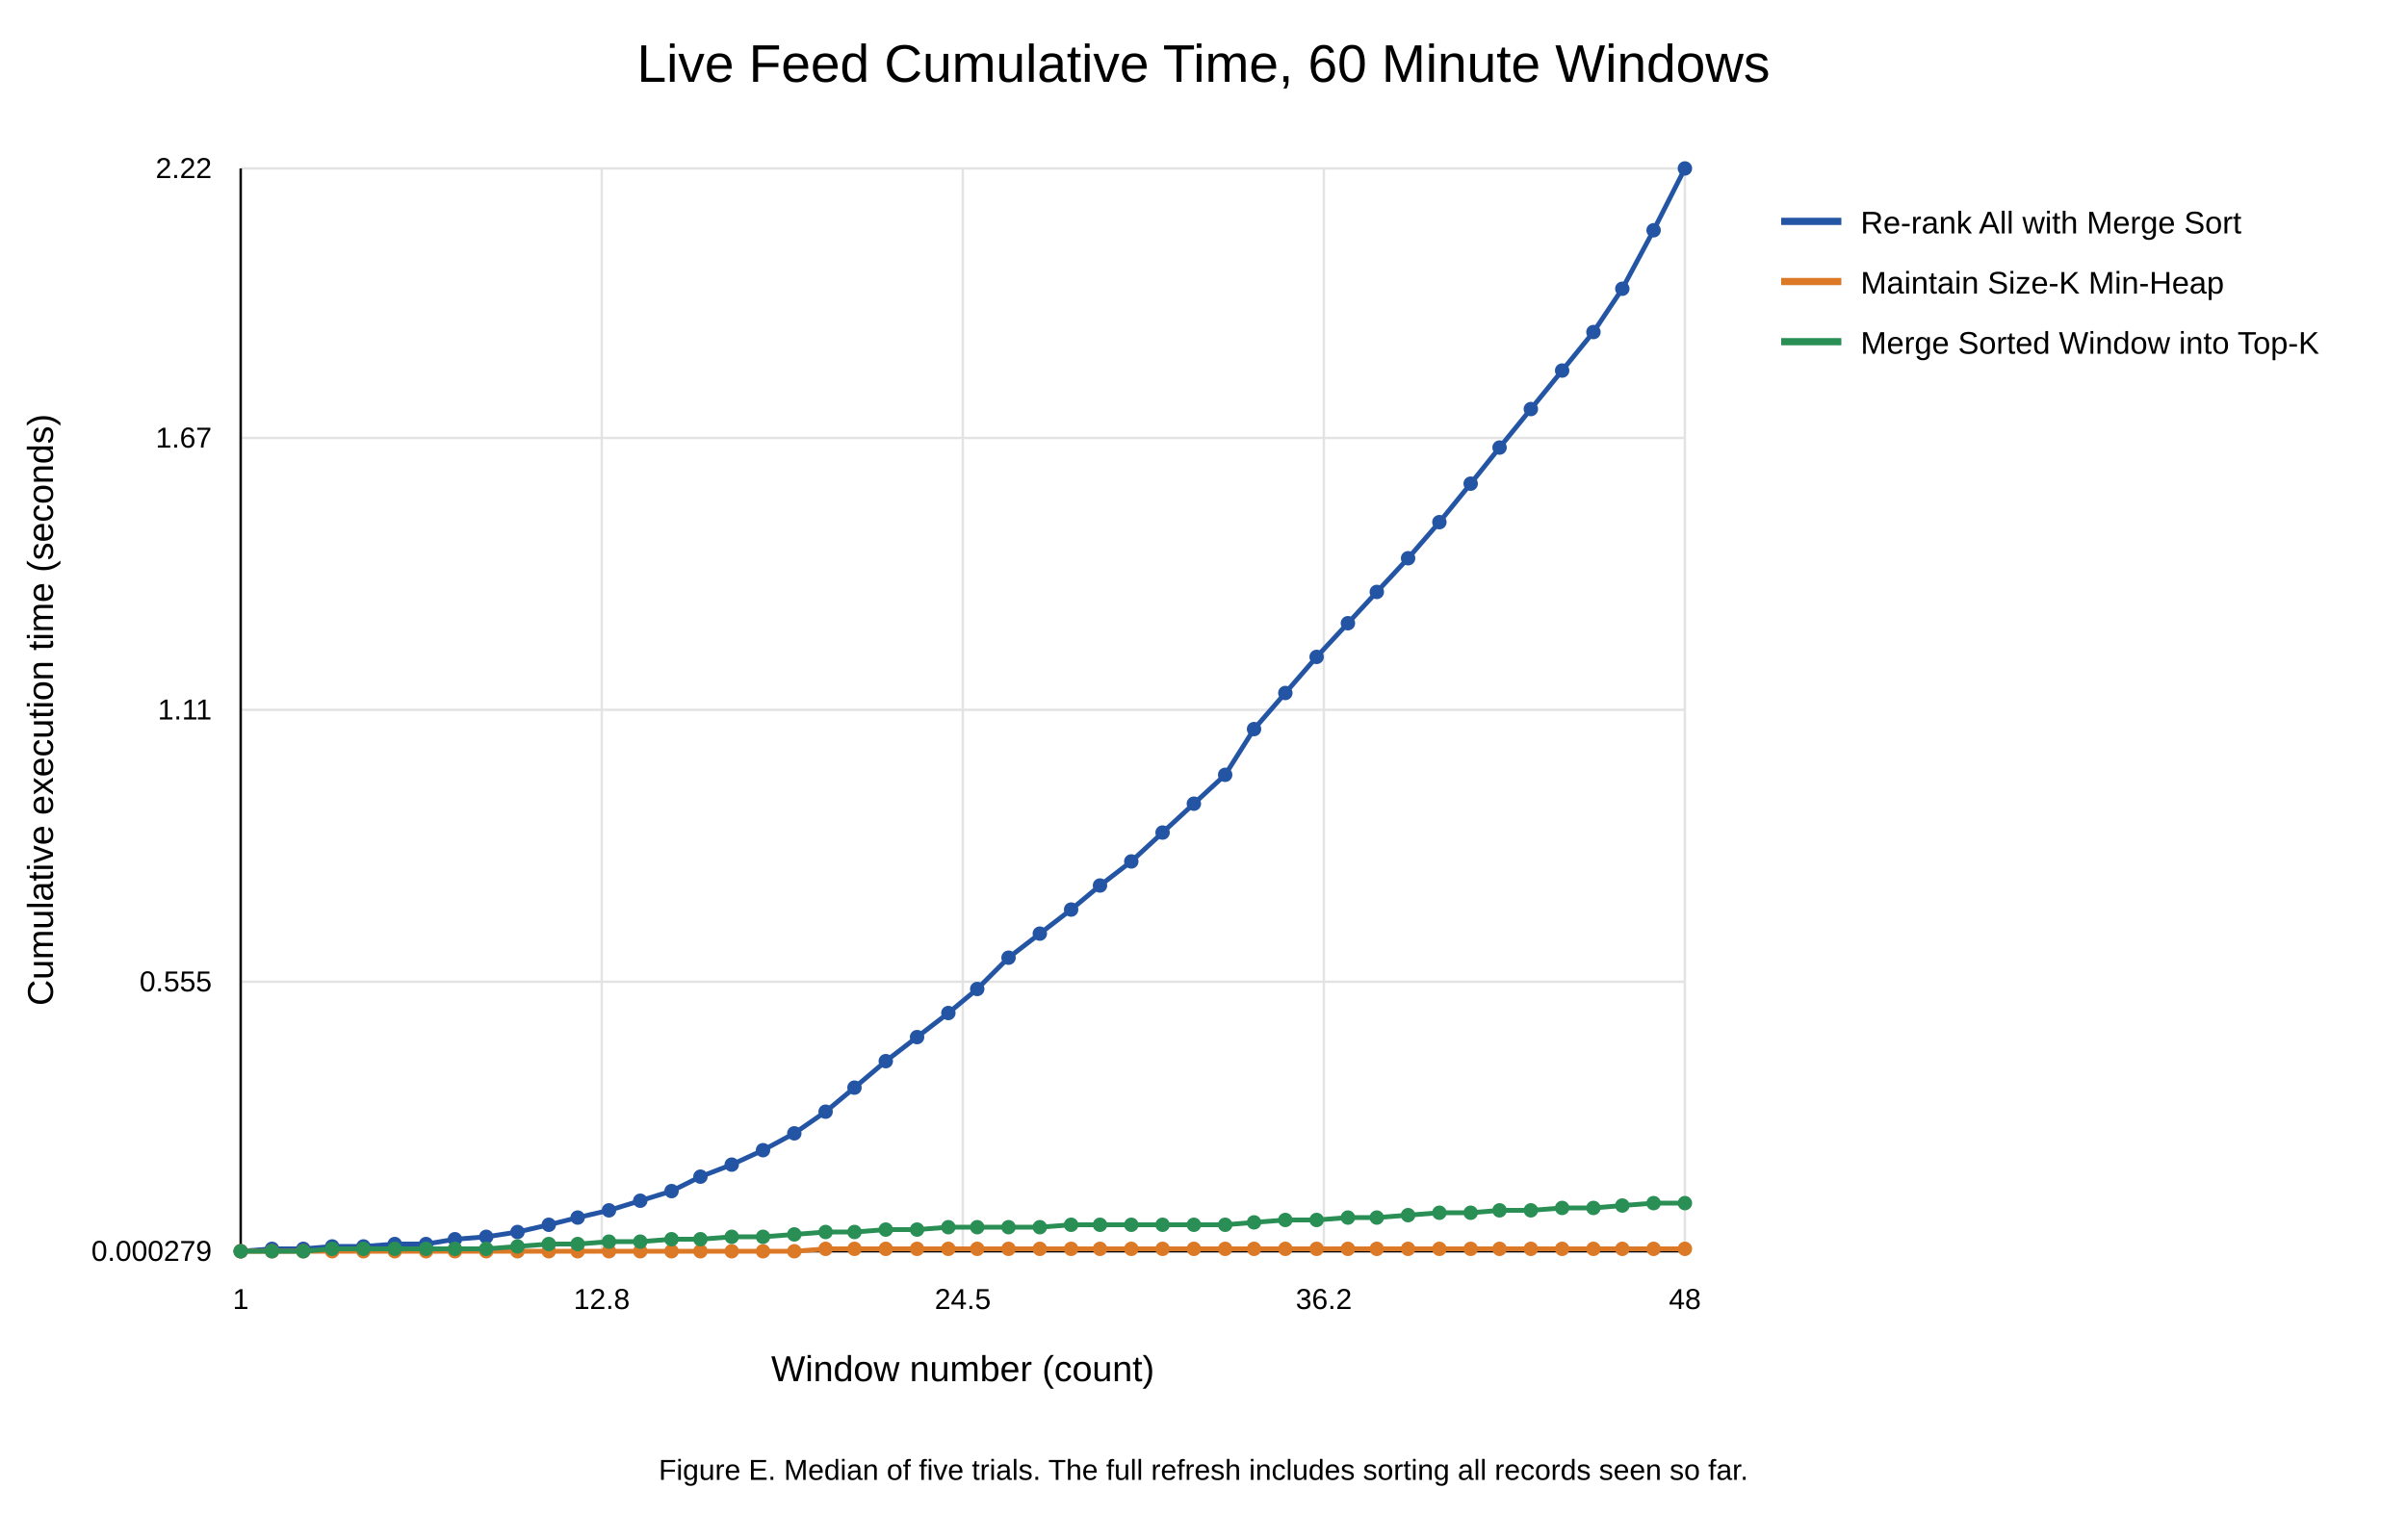
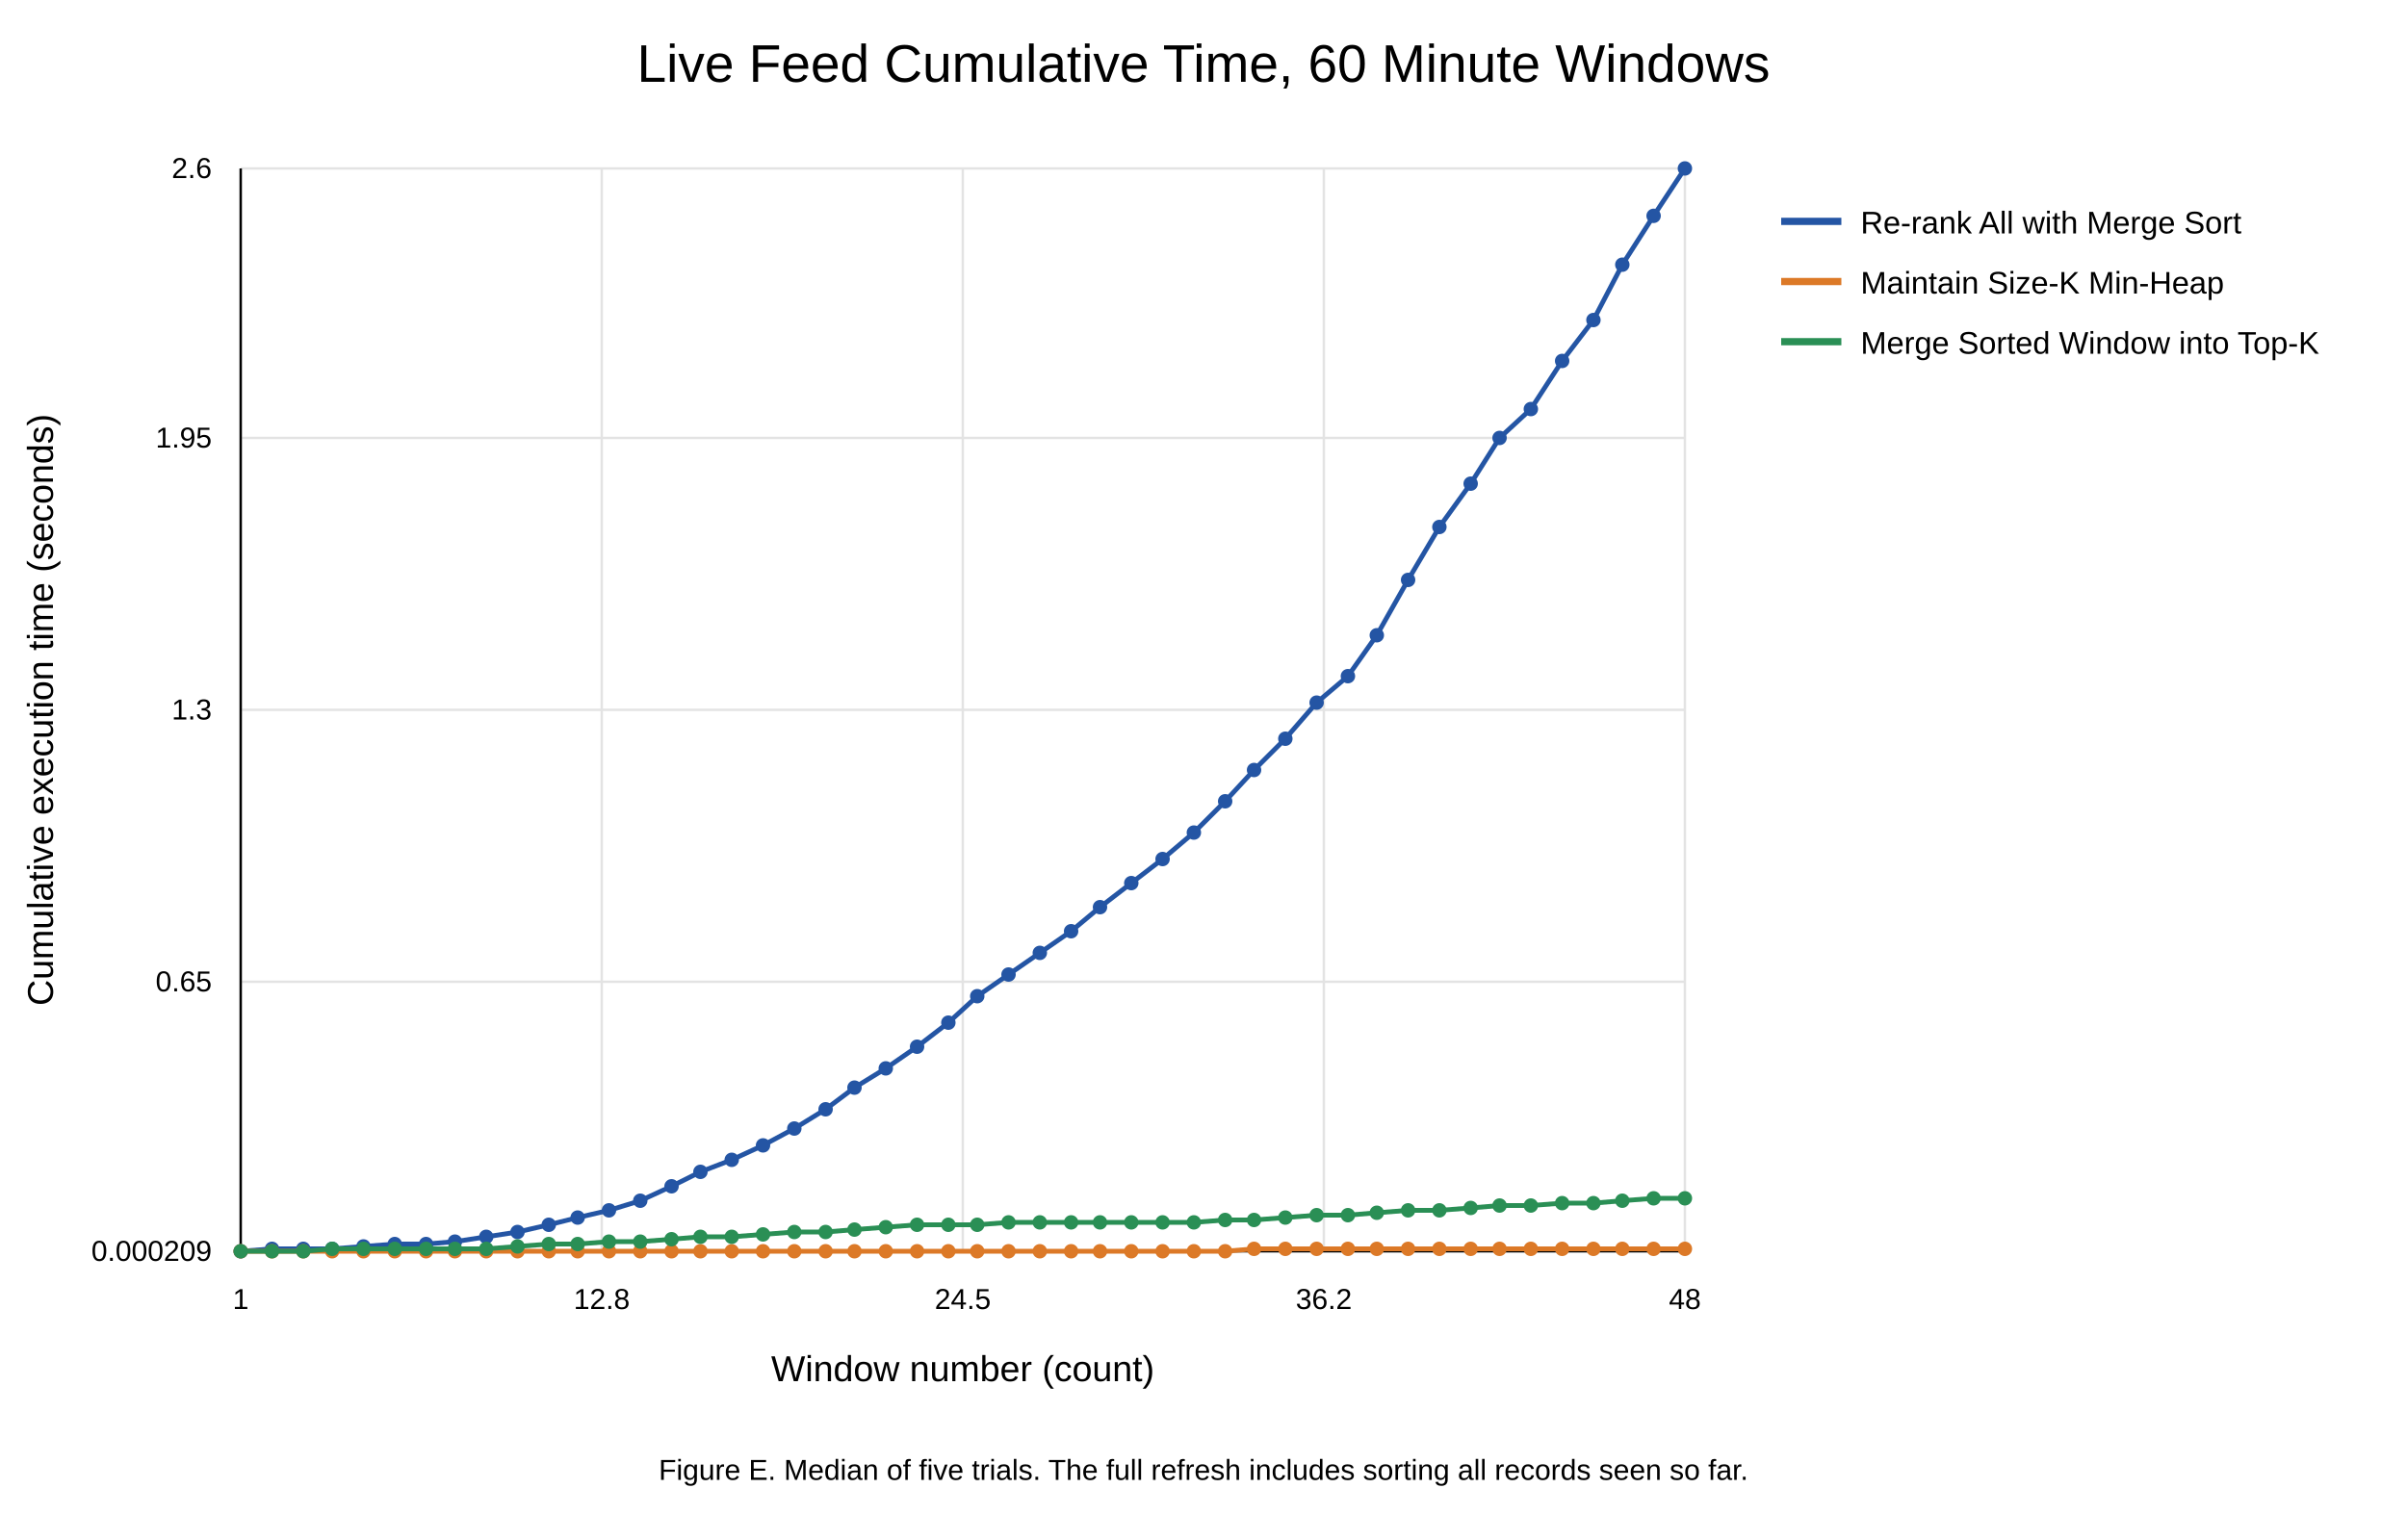
<svg xmlns="http://www.w3.org/2000/svg" width="1000" height="640" viewBox="0 0 1000 640">
  <rect width="100%" height="100%" fill="white" />
  <text x="500" y="34" text-anchor="middle" font-family="Arial" font-size="22">Live Feed Cumulative Time, 60 Minute Windows</text>
  <line x1="100" y1="70" x2="100" y2="520" stroke="#e3e3e3" />
  <line x1="100" y1="70" x2="700" y2="70" stroke="#e3e3e3" />
  <text x="100" y="544" text-anchor="middle" font-family="Arial" font-size="12">1</text>
-   <text x="88" y="74" text-anchor="end" font-family="Arial" font-size="12">2.22</text>
+   <text x="88" y="74" text-anchor="end" font-family="Arial" font-size="12">2.6</text>
  <line x1="250" y1="70" x2="250" y2="520" stroke="#e3e3e3" />
  <line x1="100" y1="182" x2="700" y2="182" stroke="#e3e3e3" />
  <text x="250" y="544" text-anchor="middle" font-family="Arial" font-size="12">12.8</text>
-   <text x="88" y="186" text-anchor="end" font-family="Arial" font-size="12">1.67</text>
+   <text x="88" y="186" text-anchor="end" font-family="Arial" font-size="12">1.95</text>
  <line x1="400" y1="70" x2="400" y2="520" stroke="#e3e3e3" />
  <line x1="100" y1="295" x2="700" y2="295" stroke="#e3e3e3" />
  <text x="400" y="544" text-anchor="middle" font-family="Arial" font-size="12">24.5</text>
-   <text x="88" y="299" text-anchor="end" font-family="Arial" font-size="12">1.11</text>
+   <text x="88" y="299" text-anchor="end" font-family="Arial" font-size="12">1.3</text>
  <line x1="550" y1="70" x2="550" y2="520" stroke="#e3e3e3" />
  <line x1="100" y1="408" x2="700" y2="408" stroke="#e3e3e3" />
  <text x="550" y="544" text-anchor="middle" font-family="Arial" font-size="12">36.2</text>
-   <text x="88" y="412" text-anchor="end" font-family="Arial" font-size="12">0.555</text>
+   <text x="88" y="412" text-anchor="end" font-family="Arial" font-size="12">0.65</text>
  <line x1="700" y1="70" x2="700" y2="520" stroke="#e3e3e3" />
  <line x1="100" y1="520" x2="700" y2="520" stroke="#e3e3e3" />
  <text x="700" y="544" text-anchor="middle" font-family="Arial" font-size="12">48</text>
-   <text x="88" y="524" text-anchor="end" font-family="Arial" font-size="12">0.000279</text>
+   <text x="88" y="524" text-anchor="end" font-family="Arial" font-size="12">0.000209</text>
  <line x1="100" y1="520" x2="700" y2="520" stroke="black" />
  <line x1="100" y1="70" x2="100" y2="520" stroke="black" />
  <text x="400" y="574" text-anchor="middle" font-family="Arial" font-size="15">Window number (count)</text>
  <text x="22" y="295" transform="rotate(-90 22 295)" text-anchor="middle" font-family="Arial" font-size="15">Cumulative execution time (seconds)</text>
  <circle cx="100" cy="520" r="3" fill="#2455a4" />
  <line x1="100" y1="520" x2="113" y2="519" stroke="#2455a4" stroke-width="2" />
  <circle cx="113" cy="519" r="3" fill="#2455a4" />
  <line x1="113" y1="519" x2="126" y2="519" stroke="#2455a4" stroke-width="2" />
  <circle cx="126" cy="519" r="3" fill="#2455a4" />
-   <line x1="126" y1="519" x2="138" y2="518" stroke="#2455a4" stroke-width="2" />
-   <circle cx="138" cy="518" r="3" fill="#2455a4" />
-   <line x1="138" y1="518" x2="151" y2="518" stroke="#2455a4" stroke-width="2" />
+   <line x1="126" y1="519" x2="138" y2="519" stroke="#2455a4" stroke-width="2" />
+   <circle cx="138" cy="519" r="3" fill="#2455a4" />
+   <line x1="138" y1="519" x2="151" y2="518" stroke="#2455a4" stroke-width="2" />
  <circle cx="151" cy="518" r="3" fill="#2455a4" />
  <line x1="151" y1="518" x2="164" y2="517" stroke="#2455a4" stroke-width="2" />
  <circle cx="164" cy="517" r="3" fill="#2455a4" />
  <line x1="164" y1="517" x2="177" y2="517" stroke="#2455a4" stroke-width="2" />
  <circle cx="177" cy="517" r="3" fill="#2455a4" />
-   <line x1="177" y1="517" x2="189" y2="515" stroke="#2455a4" stroke-width="2" />
-   <circle cx="189" cy="515" r="3" fill="#2455a4" />
-   <line x1="189" y1="515" x2="202" y2="514" stroke="#2455a4" stroke-width="2" />
+   <line x1="177" y1="517" x2="189" y2="516" stroke="#2455a4" stroke-width="2" />
+   <circle cx="189" cy="516" r="3" fill="#2455a4" />
+   <line x1="189" y1="516" x2="202" y2="514" stroke="#2455a4" stroke-width="2" />
  <circle cx="202" cy="514" r="3" fill="#2455a4" />
  <line x1="202" y1="514" x2="215" y2="512" stroke="#2455a4" stroke-width="2" />
  <circle cx="215" cy="512" r="3" fill="#2455a4" />
  <line x1="215" y1="512" x2="228" y2="509" stroke="#2455a4" stroke-width="2" />
  <circle cx="228" cy="509" r="3" fill="#2455a4" />
  <line x1="228" y1="509" x2="240" y2="506" stroke="#2455a4" stroke-width="2" />
  <circle cx="240" cy="506" r="3" fill="#2455a4" />
  <line x1="240" y1="506" x2="253" y2="503" stroke="#2455a4" stroke-width="2" />
  <circle cx="253" cy="503" r="3" fill="#2455a4" />
  <line x1="253" y1="503" x2="266" y2="499" stroke="#2455a4" stroke-width="2" />
  <circle cx="266" cy="499" r="3" fill="#2455a4" />
-   <line x1="266" y1="499" x2="279" y2="495" stroke="#2455a4" stroke-width="2" />
-   <circle cx="279" cy="495" r="3" fill="#2455a4" />
-   <line x1="279" y1="495" x2="291" y2="489" stroke="#2455a4" stroke-width="2" />
-   <circle cx="291" cy="489" r="3" fill="#2455a4" />
-   <line x1="291" y1="489" x2="304" y2="484" stroke="#2455a4" stroke-width="2" />
-   <circle cx="304" cy="484" r="3" fill="#2455a4" />
-   <line x1="304" y1="484" x2="317" y2="478" stroke="#2455a4" stroke-width="2" />
-   <circle cx="317" cy="478" r="3" fill="#2455a4" />
-   <line x1="317" y1="478" x2="330" y2="471" stroke="#2455a4" stroke-width="2" />
-   <circle cx="330" cy="471" r="3" fill="#2455a4" />
-   <line x1="330" y1="471" x2="343" y2="462" stroke="#2455a4" stroke-width="2" />
-   <circle cx="343" cy="462" r="3" fill="#2455a4" />
-   <line x1="343" y1="462" x2="355" y2="452" stroke="#2455a4" stroke-width="2" />
+   <line x1="266" y1="499" x2="279" y2="493" stroke="#2455a4" stroke-width="2" />
+   <circle cx="279" cy="493" r="3" fill="#2455a4" />
+   <line x1="279" y1="493" x2="291" y2="487" stroke="#2455a4" stroke-width="2" />
+   <circle cx="291" cy="487" r="3" fill="#2455a4" />
+   <line x1="291" y1="487" x2="304" y2="482" stroke="#2455a4" stroke-width="2" />
+   <circle cx="304" cy="482" r="3" fill="#2455a4" />
+   <line x1="304" y1="482" x2="317" y2="476" stroke="#2455a4" stroke-width="2" />
+   <circle cx="317" cy="476" r="3" fill="#2455a4" />
+   <line x1="317" y1="476" x2="330" y2="469" stroke="#2455a4" stroke-width="2" />
+   <circle cx="330" cy="469" r="3" fill="#2455a4" />
+   <line x1="330" y1="469" x2="343" y2="461" stroke="#2455a4" stroke-width="2" />
+   <circle cx="343" cy="461" r="3" fill="#2455a4" />
+   <line x1="343" y1="461" x2="355" y2="452" stroke="#2455a4" stroke-width="2" />
  <circle cx="355" cy="452" r="3" fill="#2455a4" />
-   <line x1="355" y1="452" x2="368" y2="441" stroke="#2455a4" stroke-width="2" />
-   <circle cx="368" cy="441" r="3" fill="#2455a4" />
-   <line x1="368" y1="441" x2="381" y2="431" stroke="#2455a4" stroke-width="2" />
-   <circle cx="381" cy="431" r="3" fill="#2455a4" />
-   <line x1="381" y1="431" x2="394" y2="421" stroke="#2455a4" stroke-width="2" />
-   <circle cx="394" cy="421" r="3" fill="#2455a4" />
-   <line x1="394" y1="421" x2="406" y2="411" stroke="#2455a4" stroke-width="2" />
-   <circle cx="406" cy="411" r="3" fill="#2455a4" />
-   <line x1="406" y1="411" x2="419" y2="398" stroke="#2455a4" stroke-width="2" />
-   <circle cx="419" cy="398" r="3" fill="#2455a4" />
-   <line x1="419" y1="398" x2="432" y2="388" stroke="#2455a4" stroke-width="2" />
-   <circle cx="432" cy="388" r="3" fill="#2455a4" />
-   <line x1="432" y1="388" x2="445" y2="378" stroke="#2455a4" stroke-width="2" />
-   <circle cx="445" cy="378" r="3" fill="#2455a4" />
-   <line x1="445" y1="378" x2="457" y2="368" stroke="#2455a4" stroke-width="2" />
-   <circle cx="457" cy="368" r="3" fill="#2455a4" />
-   <line x1="457" y1="368" x2="470" y2="358" stroke="#2455a4" stroke-width="2" />
-   <circle cx="470" cy="358" r="3" fill="#2455a4" />
-   <line x1="470" y1="358" x2="483" y2="346" stroke="#2455a4" stroke-width="2" />
-   <circle cx="483" cy="346" r="3" fill="#2455a4" />
-   <line x1="483" y1="346" x2="496" y2="334" stroke="#2455a4" stroke-width="2" />
-   <circle cx="496" cy="334" r="3" fill="#2455a4" />
-   <line x1="496" y1="334" x2="509" y2="322" stroke="#2455a4" stroke-width="2" />
-   <circle cx="509" cy="322" r="3" fill="#2455a4" />
-   <line x1="509" y1="322" x2="521" y2="303" stroke="#2455a4" stroke-width="2" />
-   <circle cx="521" cy="303" r="3" fill="#2455a4" />
-   <line x1="521" y1="303" x2="534" y2="288" stroke="#2455a4" stroke-width="2" />
-   <circle cx="534" cy="288" r="3" fill="#2455a4" />
-   <line x1="534" y1="288" x2="547" y2="273" stroke="#2455a4" stroke-width="2" />
-   <circle cx="547" cy="273" r="3" fill="#2455a4" />
-   <line x1="547" y1="273" x2="560" y2="259" stroke="#2455a4" stroke-width="2" />
-   <circle cx="560" cy="259" r="3" fill="#2455a4" />
-   <line x1="560" y1="259" x2="572" y2="246" stroke="#2455a4" stroke-width="2" />
-   <circle cx="572" cy="246" r="3" fill="#2455a4" />
-   <line x1="572" y1="246" x2="585" y2="232" stroke="#2455a4" stroke-width="2" />
-   <circle cx="585" cy="232" r="3" fill="#2455a4" />
-   <line x1="585" y1="232" x2="598" y2="217" stroke="#2455a4" stroke-width="2" />
-   <circle cx="598" cy="217" r="3" fill="#2455a4" />
-   <line x1="598" y1="217" x2="611" y2="201" stroke="#2455a4" stroke-width="2" />
+   <line x1="355" y1="452" x2="368" y2="444" stroke="#2455a4" stroke-width="2" />
+   <circle cx="368" cy="444" r="3" fill="#2455a4" />
+   <line x1="368" y1="444" x2="381" y2="435" stroke="#2455a4" stroke-width="2" />
+   <circle cx="381" cy="435" r="3" fill="#2455a4" />
+   <line x1="381" y1="435" x2="394" y2="425" stroke="#2455a4" stroke-width="2" />
+   <circle cx="394" cy="425" r="3" fill="#2455a4" />
+   <line x1="394" y1="425" x2="406" y2="414" stroke="#2455a4" stroke-width="2" />
+   <circle cx="406" cy="414" r="3" fill="#2455a4" />
+   <line x1="406" y1="414" x2="419" y2="405" stroke="#2455a4" stroke-width="2" />
+   <circle cx="419" cy="405" r="3" fill="#2455a4" />
+   <line x1="419" y1="405" x2="432" y2="396" stroke="#2455a4" stroke-width="2" />
+   <circle cx="432" cy="396" r="3" fill="#2455a4" />
+   <line x1="432" y1="396" x2="445" y2="387" stroke="#2455a4" stroke-width="2" />
+   <circle cx="445" cy="387" r="3" fill="#2455a4" />
+   <line x1="445" y1="387" x2="457" y2="377" stroke="#2455a4" stroke-width="2" />
+   <circle cx="457" cy="377" r="3" fill="#2455a4" />
+   <line x1="457" y1="377" x2="470" y2="367" stroke="#2455a4" stroke-width="2" />
+   <circle cx="470" cy="367" r="3" fill="#2455a4" />
+   <line x1="470" y1="367" x2="483" y2="357" stroke="#2455a4" stroke-width="2" />
+   <circle cx="483" cy="357" r="3" fill="#2455a4" />
+   <line x1="483" y1="357" x2="496" y2="346" stroke="#2455a4" stroke-width="2" />
+   <circle cx="496" cy="346" r="3" fill="#2455a4" />
+   <line x1="496" y1="346" x2="509" y2="333" stroke="#2455a4" stroke-width="2" />
+   <circle cx="509" cy="333" r="3" fill="#2455a4" />
+   <line x1="509" y1="333" x2="521" y2="320" stroke="#2455a4" stroke-width="2" />
+   <circle cx="521" cy="320" r="3" fill="#2455a4" />
+   <line x1="521" y1="320" x2="534" y2="307" stroke="#2455a4" stroke-width="2" />
+   <circle cx="534" cy="307" r="3" fill="#2455a4" />
+   <line x1="534" y1="307" x2="547" y2="292" stroke="#2455a4" stroke-width="2" />
+   <circle cx="547" cy="292" r="3" fill="#2455a4" />
+   <line x1="547" y1="292" x2="560" y2="281" stroke="#2455a4" stroke-width="2" />
+   <circle cx="560" cy="281" r="3" fill="#2455a4" />
+   <line x1="560" y1="281" x2="572" y2="264" stroke="#2455a4" stroke-width="2" />
+   <circle cx="572" cy="264" r="3" fill="#2455a4" />
+   <line x1="572" y1="264" x2="585" y2="241" stroke="#2455a4" stroke-width="2" />
+   <circle cx="585" cy="241" r="3" fill="#2455a4" />
+   <line x1="585" y1="241" x2="598" y2="219" stroke="#2455a4" stroke-width="2" />
+   <circle cx="598" cy="219" r="3" fill="#2455a4" />
+   <line x1="598" y1="219" x2="611" y2="201" stroke="#2455a4" stroke-width="2" />
  <circle cx="611" cy="201" r="3" fill="#2455a4" />
-   <line x1="611" y1="201" x2="623" y2="186" stroke="#2455a4" stroke-width="2" />
-   <circle cx="623" cy="186" r="3" fill="#2455a4" />
-   <line x1="623" y1="186" x2="636" y2="170" stroke="#2455a4" stroke-width="2" />
+   <line x1="611" y1="201" x2="623" y2="182" stroke="#2455a4" stroke-width="2" />
+   <circle cx="623" cy="182" r="3" fill="#2455a4" />
+   <line x1="623" y1="182" x2="636" y2="170" stroke="#2455a4" stroke-width="2" />
  <circle cx="636" cy="170" r="3" fill="#2455a4" />
-   <line x1="636" y1="170" x2="649" y2="154" stroke="#2455a4" stroke-width="2" />
-   <circle cx="649" cy="154" r="3" fill="#2455a4" />
-   <line x1="649" y1="154" x2="662" y2="138" stroke="#2455a4" stroke-width="2" />
-   <circle cx="662" cy="138" r="3" fill="#2455a4" />
-   <line x1="662" y1="138" x2="674" y2="120" stroke="#2455a4" stroke-width="2" />
-   <circle cx="674" cy="120" r="3" fill="#2455a4" />
-   <line x1="674" y1="120" x2="687" y2="95.7" stroke="#2455a4" stroke-width="2" />
-   <circle cx="687" cy="95.7" r="3" fill="#2455a4" />
-   <line x1="687" y1="95.7" x2="700" y2="70" stroke="#2455a4" stroke-width="2" />
+   <line x1="636" y1="170" x2="649" y2="150" stroke="#2455a4" stroke-width="2" />
+   <circle cx="649" cy="150" r="3" fill="#2455a4" />
+   <line x1="649" y1="150" x2="662" y2="133" stroke="#2455a4" stroke-width="2" />
+   <circle cx="662" cy="133" r="3" fill="#2455a4" />
+   <line x1="662" y1="133" x2="674" y2="110" stroke="#2455a4" stroke-width="2" />
+   <circle cx="674" cy="110" r="3" fill="#2455a4" />
+   <line x1="674" y1="110" x2="687" y2="89.7" stroke="#2455a4" stroke-width="2" />
+   <circle cx="687" cy="89.7" r="3" fill="#2455a4" />
+   <line x1="687" y1="89.7" x2="700" y2="70" stroke="#2455a4" stroke-width="2" />
  <circle cx="700" cy="70" r="3" fill="#2455a4" />
  <line x1="740" y1="92" x2="765" y2="92" stroke="#2455a4" stroke-width="3" />
  <text x="773" y="97" font-family="Arial" font-size="13">Re-rank All with Merge Sort</text>
  <circle cx="100" cy="520" r="3" fill="#dc7927" />
  <line x1="100" y1="520" x2="113" y2="520" stroke="#dc7927" stroke-width="2" />
  <circle cx="113" cy="520" r="3" fill="#dc7927" />
  <line x1="113" y1="520" x2="126" y2="520" stroke="#dc7927" stroke-width="2" />
  <circle cx="126" cy="520" r="3" fill="#dc7927" />
  <line x1="126" y1="520" x2="138" y2="520" stroke="#dc7927" stroke-width="2" />
  <circle cx="138" cy="520" r="3" fill="#dc7927" />
  <line x1="138" y1="520" x2="151" y2="520" stroke="#dc7927" stroke-width="2" />
  <circle cx="151" cy="520" r="3" fill="#dc7927" />
  <line x1="151" y1="520" x2="164" y2="520" stroke="#dc7927" stroke-width="2" />
  <circle cx="164" cy="520" r="3" fill="#dc7927" />
  <line x1="164" y1="520" x2="177" y2="520" stroke="#dc7927" stroke-width="2" />
  <circle cx="177" cy="520" r="3" fill="#dc7927" />
  <line x1="177" y1="520" x2="189" y2="520" stroke="#dc7927" stroke-width="2" />
  <circle cx="189" cy="520" r="3" fill="#dc7927" />
  <line x1="189" y1="520" x2="202" y2="520" stroke="#dc7927" stroke-width="2" />
  <circle cx="202" cy="520" r="3" fill="#dc7927" />
  <line x1="202" y1="520" x2="215" y2="520" stroke="#dc7927" stroke-width="2" />
  <circle cx="215" cy="520" r="3" fill="#dc7927" />
  <line x1="215" y1="520" x2="228" y2="520" stroke="#dc7927" stroke-width="2" />
  <circle cx="228" cy="520" r="3" fill="#dc7927" />
  <line x1="228" y1="520" x2="240" y2="520" stroke="#dc7927" stroke-width="2" />
  <circle cx="240" cy="520" r="3" fill="#dc7927" />
  <line x1="240" y1="520" x2="253" y2="520" stroke="#dc7927" stroke-width="2" />
  <circle cx="253" cy="520" r="3" fill="#dc7927" />
  <line x1="253" y1="520" x2="266" y2="520" stroke="#dc7927" stroke-width="2" />
  <circle cx="266" cy="520" r="3" fill="#dc7927" />
  <line x1="266" y1="520" x2="279" y2="520" stroke="#dc7927" stroke-width="2" />
  <circle cx="279" cy="520" r="3" fill="#dc7927" />
  <line x1="279" y1="520" x2="291" y2="520" stroke="#dc7927" stroke-width="2" />
  <circle cx="291" cy="520" r="3" fill="#dc7927" />
  <line x1="291" y1="520" x2="304" y2="520" stroke="#dc7927" stroke-width="2" />
  <circle cx="304" cy="520" r="3" fill="#dc7927" />
  <line x1="304" y1="520" x2="317" y2="520" stroke="#dc7927" stroke-width="2" />
  <circle cx="317" cy="520" r="3" fill="#dc7927" />
  <line x1="317" y1="520" x2="330" y2="520" stroke="#dc7927" stroke-width="2" />
  <circle cx="330" cy="520" r="3" fill="#dc7927" />
-   <line x1="330" y1="520" x2="343" y2="519" stroke="#dc7927" stroke-width="2" />
-   <circle cx="343" cy="519" r="3" fill="#dc7927" />
-   <line x1="343" y1="519" x2="355" y2="519" stroke="#dc7927" stroke-width="2" />
-   <circle cx="355" cy="519" r="3" fill="#dc7927" />
-   <line x1="355" y1="519" x2="368" y2="519" stroke="#dc7927" stroke-width="2" />
-   <circle cx="368" cy="519" r="3" fill="#dc7927" />
-   <line x1="368" y1="519" x2="381" y2="519" stroke="#dc7927" stroke-width="2" />
-   <circle cx="381" cy="519" r="3" fill="#dc7927" />
-   <line x1="381" y1="519" x2="394" y2="519" stroke="#dc7927" stroke-width="2" />
-   <circle cx="394" cy="519" r="3" fill="#dc7927" />
-   <line x1="394" y1="519" x2="406" y2="519" stroke="#dc7927" stroke-width="2" />
-   <circle cx="406" cy="519" r="3" fill="#dc7927" />
-   <line x1="406" y1="519" x2="419" y2="519" stroke="#dc7927" stroke-width="2" />
-   <circle cx="419" cy="519" r="3" fill="#dc7927" />
-   <line x1="419" y1="519" x2="432" y2="519" stroke="#dc7927" stroke-width="2" />
-   <circle cx="432" cy="519" r="3" fill="#dc7927" />
-   <line x1="432" y1="519" x2="445" y2="519" stroke="#dc7927" stroke-width="2" />
-   <circle cx="445" cy="519" r="3" fill="#dc7927" />
-   <line x1="445" y1="519" x2="457" y2="519" stroke="#dc7927" stroke-width="2" />
-   <circle cx="457" cy="519" r="3" fill="#dc7927" />
-   <line x1="457" y1="519" x2="470" y2="519" stroke="#dc7927" stroke-width="2" />
-   <circle cx="470" cy="519" r="3" fill="#dc7927" />
-   <line x1="470" y1="519" x2="483" y2="519" stroke="#dc7927" stroke-width="2" />
-   <circle cx="483" cy="519" r="3" fill="#dc7927" />
-   <line x1="483" y1="519" x2="496" y2="519" stroke="#dc7927" stroke-width="2" />
-   <circle cx="496" cy="519" r="3" fill="#dc7927" />
-   <line x1="496" y1="519" x2="509" y2="519" stroke="#dc7927" stroke-width="2" />
-   <circle cx="509" cy="519" r="3" fill="#dc7927" />
-   <line x1="509" y1="519" x2="521" y2="519" stroke="#dc7927" stroke-width="2" />
+   <line x1="330" y1="520" x2="343" y2="520" stroke="#dc7927" stroke-width="2" />
+   <circle cx="343" cy="520" r="3" fill="#dc7927" />
+   <line x1="343" y1="520" x2="355" y2="520" stroke="#dc7927" stroke-width="2" />
+   <circle cx="355" cy="520" r="3" fill="#dc7927" />
+   <line x1="355" y1="520" x2="368" y2="520" stroke="#dc7927" stroke-width="2" />
+   <circle cx="368" cy="520" r="3" fill="#dc7927" />
+   <line x1="368" y1="520" x2="381" y2="520" stroke="#dc7927" stroke-width="2" />
+   <circle cx="381" cy="520" r="3" fill="#dc7927" />
+   <line x1="381" y1="520" x2="394" y2="520" stroke="#dc7927" stroke-width="2" />
+   <circle cx="394" cy="520" r="3" fill="#dc7927" />
+   <line x1="394" y1="520" x2="406" y2="520" stroke="#dc7927" stroke-width="2" />
+   <circle cx="406" cy="520" r="3" fill="#dc7927" />
+   <line x1="406" y1="520" x2="419" y2="520" stroke="#dc7927" stroke-width="2" />
+   <circle cx="419" cy="520" r="3" fill="#dc7927" />
+   <line x1="419" y1="520" x2="432" y2="520" stroke="#dc7927" stroke-width="2" />
+   <circle cx="432" cy="520" r="3" fill="#dc7927" />
+   <line x1="432" y1="520" x2="445" y2="520" stroke="#dc7927" stroke-width="2" />
+   <circle cx="445" cy="520" r="3" fill="#dc7927" />
+   <line x1="445" y1="520" x2="457" y2="520" stroke="#dc7927" stroke-width="2" />
+   <circle cx="457" cy="520" r="3" fill="#dc7927" />
+   <line x1="457" y1="520" x2="470" y2="520" stroke="#dc7927" stroke-width="2" />
+   <circle cx="470" cy="520" r="3" fill="#dc7927" />
+   <line x1="470" y1="520" x2="483" y2="520" stroke="#dc7927" stroke-width="2" />
+   <circle cx="483" cy="520" r="3" fill="#dc7927" />
+   <line x1="483" y1="520" x2="496" y2="520" stroke="#dc7927" stroke-width="2" />
+   <circle cx="496" cy="520" r="3" fill="#dc7927" />
+   <line x1="496" y1="520" x2="509" y2="520" stroke="#dc7927" stroke-width="2" />
+   <circle cx="509" cy="520" r="3" fill="#dc7927" />
+   <line x1="509" y1="520" x2="521" y2="519" stroke="#dc7927" stroke-width="2" />
  <circle cx="521" cy="519" r="3" fill="#dc7927" />
  <line x1="521" y1="519" x2="534" y2="519" stroke="#dc7927" stroke-width="2" />
  <circle cx="534" cy="519" r="3" fill="#dc7927" />
  <line x1="534" y1="519" x2="547" y2="519" stroke="#dc7927" stroke-width="2" />
  <circle cx="547" cy="519" r="3" fill="#dc7927" />
  <line x1="547" y1="519" x2="560" y2="519" stroke="#dc7927" stroke-width="2" />
  <circle cx="560" cy="519" r="3" fill="#dc7927" />
  <line x1="560" y1="519" x2="572" y2="519" stroke="#dc7927" stroke-width="2" />
  <circle cx="572" cy="519" r="3" fill="#dc7927" />
  <line x1="572" y1="519" x2="585" y2="519" stroke="#dc7927" stroke-width="2" />
  <circle cx="585" cy="519" r="3" fill="#dc7927" />
  <line x1="585" y1="519" x2="598" y2="519" stroke="#dc7927" stroke-width="2" />
  <circle cx="598" cy="519" r="3" fill="#dc7927" />
  <line x1="598" y1="519" x2="611" y2="519" stroke="#dc7927" stroke-width="2" />
  <circle cx="611" cy="519" r="3" fill="#dc7927" />
  <line x1="611" y1="519" x2="623" y2="519" stroke="#dc7927" stroke-width="2" />
  <circle cx="623" cy="519" r="3" fill="#dc7927" />
  <line x1="623" y1="519" x2="636" y2="519" stroke="#dc7927" stroke-width="2" />
  <circle cx="636" cy="519" r="3" fill="#dc7927" />
  <line x1="636" y1="519" x2="649" y2="519" stroke="#dc7927" stroke-width="2" />
  <circle cx="649" cy="519" r="3" fill="#dc7927" />
  <line x1="649" y1="519" x2="662" y2="519" stroke="#dc7927" stroke-width="2" />
  <circle cx="662" cy="519" r="3" fill="#dc7927" />
  <line x1="662" y1="519" x2="674" y2="519" stroke="#dc7927" stroke-width="2" />
  <circle cx="674" cy="519" r="3" fill="#dc7927" />
  <line x1="674" y1="519" x2="687" y2="519" stroke="#dc7927" stroke-width="2" />
  <circle cx="687" cy="519" r="3" fill="#dc7927" />
  <line x1="687" y1="519" x2="700" y2="519" stroke="#dc7927" stroke-width="2" />
  <circle cx="700" cy="519" r="3" fill="#dc7927" />
  <line x1="740" y1="117" x2="765" y2="117" stroke="#dc7927" stroke-width="3" />
  <text x="773" y="122" font-family="Arial" font-size="13">Maintain Size-K Min-Heap</text>
  <circle cx="100" cy="520" r="3" fill="#2a8f55" />
  <line x1="100" y1="520" x2="113" y2="520" stroke="#2a8f55" stroke-width="2" />
  <circle cx="113" cy="520" r="3" fill="#2a8f55" />
  <line x1="113" y1="520" x2="126" y2="520" stroke="#2a8f55" stroke-width="2" />
  <circle cx="126" cy="520" r="3" fill="#2a8f55" />
  <line x1="126" y1="520" x2="138" y2="519" stroke="#2a8f55" stroke-width="2" />
  <circle cx="138" cy="519" r="3" fill="#2a8f55" />
  <line x1="138" y1="519" x2="151" y2="519" stroke="#2a8f55" stroke-width="2" />
  <circle cx="151" cy="519" r="3" fill="#2a8f55" />
  <line x1="151" y1="519" x2="164" y2="519" stroke="#2a8f55" stroke-width="2" />
  <circle cx="164" cy="519" r="3" fill="#2a8f55" />
  <line x1="164" y1="519" x2="177" y2="519" stroke="#2a8f55" stroke-width="2" />
  <circle cx="177" cy="519" r="3" fill="#2a8f55" />
  <line x1="177" y1="519" x2="189" y2="519" stroke="#2a8f55" stroke-width="2" />
  <circle cx="189" cy="519" r="3" fill="#2a8f55" />
  <line x1="189" y1="519" x2="202" y2="519" stroke="#2a8f55" stroke-width="2" />
  <circle cx="202" cy="519" r="3" fill="#2a8f55" />
  <line x1="202" y1="519" x2="215" y2="518" stroke="#2a8f55" stroke-width="2" />
  <circle cx="215" cy="518" r="3" fill="#2a8f55" />
  <line x1="215" y1="518" x2="228" y2="517" stroke="#2a8f55" stroke-width="2" />
  <circle cx="228" cy="517" r="3" fill="#2a8f55" />
  <line x1="228" y1="517" x2="240" y2="517" stroke="#2a8f55" stroke-width="2" />
  <circle cx="240" cy="517" r="3" fill="#2a8f55" />
  <line x1="240" y1="517" x2="253" y2="516" stroke="#2a8f55" stroke-width="2" />
  <circle cx="253" cy="516" r="3" fill="#2a8f55" />
  <line x1="253" y1="516" x2="266" y2="516" stroke="#2a8f55" stroke-width="2" />
  <circle cx="266" cy="516" r="3" fill="#2a8f55" />
  <line x1="266" y1="516" x2="279" y2="515" stroke="#2a8f55" stroke-width="2" />
  <circle cx="279" cy="515" r="3" fill="#2a8f55" />
-   <line x1="279" y1="515" x2="291" y2="515" stroke="#2a8f55" stroke-width="2" />
-   <circle cx="291" cy="515" r="3" fill="#2a8f55" />
-   <line x1="291" y1="515" x2="304" y2="514" stroke="#2a8f55" stroke-width="2" />
+   <line x1="279" y1="515" x2="291" y2="514" stroke="#2a8f55" stroke-width="2" />
+   <circle cx="291" cy="514" r="3" fill="#2a8f55" />
+   <line x1="291" y1="514" x2="304" y2="514" stroke="#2a8f55" stroke-width="2" />
  <circle cx="304" cy="514" r="3" fill="#2a8f55" />
-   <line x1="304" y1="514" x2="317" y2="514" stroke="#2a8f55" stroke-width="2" />
-   <circle cx="317" cy="514" r="3" fill="#2a8f55" />
-   <line x1="317" y1="514" x2="330" y2="513" stroke="#2a8f55" stroke-width="2" />
-   <circle cx="330" cy="513" r="3" fill="#2a8f55" />
-   <line x1="330" y1="513" x2="343" y2="512" stroke="#2a8f55" stroke-width="2" />
+   <line x1="304" y1="514" x2="317" y2="513" stroke="#2a8f55" stroke-width="2" />
+   <circle cx="317" cy="513" r="3" fill="#2a8f55" />
+   <line x1="317" y1="513" x2="330" y2="512" stroke="#2a8f55" stroke-width="2" />
+   <circle cx="330" cy="512" r="3" fill="#2a8f55" />
+   <line x1="330" y1="512" x2="343" y2="512" stroke="#2a8f55" stroke-width="2" />
  <circle cx="343" cy="512" r="3" fill="#2a8f55" />
-   <line x1="343" y1="512" x2="355" y2="512" stroke="#2a8f55" stroke-width="2" />
-   <circle cx="355" cy="512" r="3" fill="#2a8f55" />
-   <line x1="355" y1="512" x2="368" y2="511" stroke="#2a8f55" stroke-width="2" />
-   <circle cx="368" cy="511" r="3" fill="#2a8f55" />
-   <line x1="368" y1="511" x2="381" y2="511" stroke="#2a8f55" stroke-width="2" />
-   <circle cx="381" cy="511" r="3" fill="#2a8f55" />
-   <line x1="381" y1="511" x2="394" y2="510" stroke="#2a8f55" stroke-width="2" />
-   <circle cx="394" cy="510" r="3" fill="#2a8f55" />
-   <line x1="394" y1="510" x2="406" y2="510" stroke="#2a8f55" stroke-width="2" />
-   <circle cx="406" cy="510" r="3" fill="#2a8f55" />
-   <line x1="406" y1="510" x2="419" y2="510" stroke="#2a8f55" stroke-width="2" />
-   <circle cx="419" cy="510" r="3" fill="#2a8f55" />
-   <line x1="419" y1="510" x2="432" y2="510" stroke="#2a8f55" stroke-width="2" />
-   <circle cx="432" cy="510" r="3" fill="#2a8f55" />
-   <line x1="432" y1="510" x2="445" y2="509" stroke="#2a8f55" stroke-width="2" />
-   <circle cx="445" cy="509" r="3" fill="#2a8f55" />
-   <line x1="445" y1="509" x2="457" y2="509" stroke="#2a8f55" stroke-width="2" />
-   <circle cx="457" cy="509" r="3" fill="#2a8f55" />
-   <line x1="457" y1="509" x2="470" y2="509" stroke="#2a8f55" stroke-width="2" />
-   <circle cx="470" cy="509" r="3" fill="#2a8f55" />
-   <line x1="470" y1="509" x2="483" y2="509" stroke="#2a8f55" stroke-width="2" />
-   <circle cx="483" cy="509" r="3" fill="#2a8f55" />
-   <line x1="483" y1="509" x2="496" y2="509" stroke="#2a8f55" stroke-width="2" />
-   <circle cx="496" cy="509" r="3" fill="#2a8f55" />
-   <line x1="496" y1="509" x2="509" y2="509" stroke="#2a8f55" stroke-width="2" />
-   <circle cx="509" cy="509" r="3" fill="#2a8f55" />
-   <line x1="509" y1="509" x2="521" y2="508" stroke="#2a8f55" stroke-width="2" />
-   <circle cx="521" cy="508" r="3" fill="#2a8f55" />
-   <line x1="521" y1="508" x2="534" y2="507" stroke="#2a8f55" stroke-width="2" />
-   <circle cx="534" cy="507" r="3" fill="#2a8f55" />
-   <line x1="534" y1="507" x2="547" y2="507" stroke="#2a8f55" stroke-width="2" />
-   <circle cx="547" cy="507" r="3" fill="#2a8f55" />
-   <line x1="547" y1="507" x2="560" y2="506" stroke="#2a8f55" stroke-width="2" />
-   <circle cx="560" cy="506" r="3" fill="#2a8f55" />
-   <line x1="560" y1="506" x2="572" y2="506" stroke="#2a8f55" stroke-width="2" />
-   <circle cx="572" cy="506" r="3" fill="#2a8f55" />
-   <line x1="572" y1="506" x2="585" y2="505" stroke="#2a8f55" stroke-width="2" />
-   <circle cx="585" cy="505" r="3" fill="#2a8f55" />
-   <line x1="585" y1="505" x2="598" y2="504" stroke="#2a8f55" stroke-width="2" />
-   <circle cx="598" cy="504" r="3" fill="#2a8f55" />
-   <line x1="598" y1="504" x2="611" y2="504" stroke="#2a8f55" stroke-width="2" />
-   <circle cx="611" cy="504" r="3" fill="#2a8f55" />
-   <line x1="611" y1="504" x2="623" y2="503" stroke="#2a8f55" stroke-width="2" />
-   <circle cx="623" cy="503" r="3" fill="#2a8f55" />
-   <line x1="623" y1="503" x2="636" y2="503" stroke="#2a8f55" stroke-width="2" />
-   <circle cx="636" cy="503" r="3" fill="#2a8f55" />
-   <line x1="636" y1="503" x2="649" y2="502" stroke="#2a8f55" stroke-width="2" />
-   <circle cx="649" cy="502" r="3" fill="#2a8f55" />
-   <line x1="649" y1="502" x2="662" y2="502" stroke="#2a8f55" stroke-width="2" />
-   <circle cx="662" cy="502" r="3" fill="#2a8f55" />
-   <line x1="662" y1="502" x2="674" y2="501" stroke="#2a8f55" stroke-width="2" />
-   <circle cx="674" cy="501" r="3" fill="#2a8f55" />
-   <line x1="674" y1="501" x2="687" y2="500" stroke="#2a8f55" stroke-width="2" />
-   <circle cx="687" cy="500" r="3" fill="#2a8f55" />
-   <line x1="687" y1="500" x2="700" y2="500" stroke="#2a8f55" stroke-width="2" />
-   <circle cx="700" cy="500" r="3" fill="#2a8f55" />
+   <line x1="343" y1="512" x2="355" y2="511" stroke="#2a8f55" stroke-width="2" />
+   <circle cx="355" cy="511" r="3" fill="#2a8f55" />
+   <line x1="355" y1="511" x2="368" y2="510" stroke="#2a8f55" stroke-width="2" />
+   <circle cx="368" cy="510" r="3" fill="#2a8f55" />
+   <line x1="368" y1="510" x2="381" y2="509" stroke="#2a8f55" stroke-width="2" />
+   <circle cx="381" cy="509" r="3" fill="#2a8f55" />
+   <line x1="381" y1="509" x2="394" y2="509" stroke="#2a8f55" stroke-width="2" />
+   <circle cx="394" cy="509" r="3" fill="#2a8f55" />
+   <line x1="394" y1="509" x2="406" y2="509" stroke="#2a8f55" stroke-width="2" />
+   <circle cx="406" cy="509" r="3" fill="#2a8f55" />
+   <line x1="406" y1="509" x2="419" y2="508" stroke="#2a8f55" stroke-width="2" />
+   <circle cx="419" cy="508" r="3" fill="#2a8f55" />
+   <line x1="419" y1="508" x2="432" y2="508" stroke="#2a8f55" stroke-width="2" />
+   <circle cx="432" cy="508" r="3" fill="#2a8f55" />
+   <line x1="432" y1="508" x2="445" y2="508" stroke="#2a8f55" stroke-width="2" />
+   <circle cx="445" cy="508" r="3" fill="#2a8f55" />
+   <line x1="445" y1="508" x2="457" y2="508" stroke="#2a8f55" stroke-width="2" />
+   <circle cx="457" cy="508" r="3" fill="#2a8f55" />
+   <line x1="457" y1="508" x2="470" y2="508" stroke="#2a8f55" stroke-width="2" />
+   <circle cx="470" cy="508" r="3" fill="#2a8f55" />
+   <line x1="470" y1="508" x2="483" y2="508" stroke="#2a8f55" stroke-width="2" />
+   <circle cx="483" cy="508" r="3" fill="#2a8f55" />
+   <line x1="483" y1="508" x2="496" y2="508" stroke="#2a8f55" stroke-width="2" />
+   <circle cx="496" cy="508" r="3" fill="#2a8f55" />
+   <line x1="496" y1="508" x2="509" y2="507" stroke="#2a8f55" stroke-width="2" />
+   <circle cx="509" cy="507" r="3" fill="#2a8f55" />
+   <line x1="509" y1="507" x2="521" y2="507" stroke="#2a8f55" stroke-width="2" />
+   <circle cx="521" cy="507" r="3" fill="#2a8f55" />
+   <line x1="521" y1="507" x2="534" y2="506" stroke="#2a8f55" stroke-width="2" />
+   <circle cx="534" cy="506" r="3" fill="#2a8f55" />
+   <line x1="534" y1="506" x2="547" y2="505" stroke="#2a8f55" stroke-width="2" />
+   <circle cx="547" cy="505" r="3" fill="#2a8f55" />
+   <line x1="547" y1="505" x2="560" y2="505" stroke="#2a8f55" stroke-width="2" />
+   <circle cx="560" cy="505" r="3" fill="#2a8f55" />
+   <line x1="560" y1="505" x2="572" y2="504" stroke="#2a8f55" stroke-width="2" />
+   <circle cx="572" cy="504" r="3" fill="#2a8f55" />
+   <line x1="572" y1="504" x2="585" y2="503" stroke="#2a8f55" stroke-width="2" />
+   <circle cx="585" cy="503" r="3" fill="#2a8f55" />
+   <line x1="585" y1="503" x2="598" y2="503" stroke="#2a8f55" stroke-width="2" />
+   <circle cx="598" cy="503" r="3" fill="#2a8f55" />
+   <line x1="598" y1="503" x2="611" y2="502" stroke="#2a8f55" stroke-width="2" />
+   <circle cx="611" cy="502" r="3" fill="#2a8f55" />
+   <line x1="611" y1="502" x2="623" y2="501" stroke="#2a8f55" stroke-width="2" />
+   <circle cx="623" cy="501" r="3" fill="#2a8f55" />
+   <line x1="623" y1="501" x2="636" y2="501" stroke="#2a8f55" stroke-width="2" />
+   <circle cx="636" cy="501" r="3" fill="#2a8f55" />
+   <line x1="636" y1="501" x2="649" y2="500" stroke="#2a8f55" stroke-width="2" />
+   <circle cx="649" cy="500" r="3" fill="#2a8f55" />
+   <line x1="649" y1="500" x2="662" y2="500" stroke="#2a8f55" stroke-width="2" />
+   <circle cx="662" cy="500" r="3" fill="#2a8f55" />
+   <line x1="662" y1="500" x2="674" y2="499" stroke="#2a8f55" stroke-width="2" />
+   <circle cx="674" cy="499" r="3" fill="#2a8f55" />
+   <line x1="674" y1="499" x2="687" y2="498" stroke="#2a8f55" stroke-width="2" />
+   <circle cx="687" cy="498" r="3" fill="#2a8f55" />
+   <line x1="687" y1="498" x2="700" y2="498" stroke="#2a8f55" stroke-width="2" />
+   <circle cx="700" cy="498" r="3" fill="#2a8f55" />
  <line x1="740" y1="142" x2="765" y2="142" stroke="#2a8f55" stroke-width="3" />
  <text x="773" y="147" font-family="Arial" font-size="13">Merge Sorted Window into Top-K</text>
  <text x="500" y="615" text-anchor="middle" font-family="Arial" font-size="12">Figure E. Median of five trials. The full refresh includes sorting all records seen so far.</text>
</svg>
